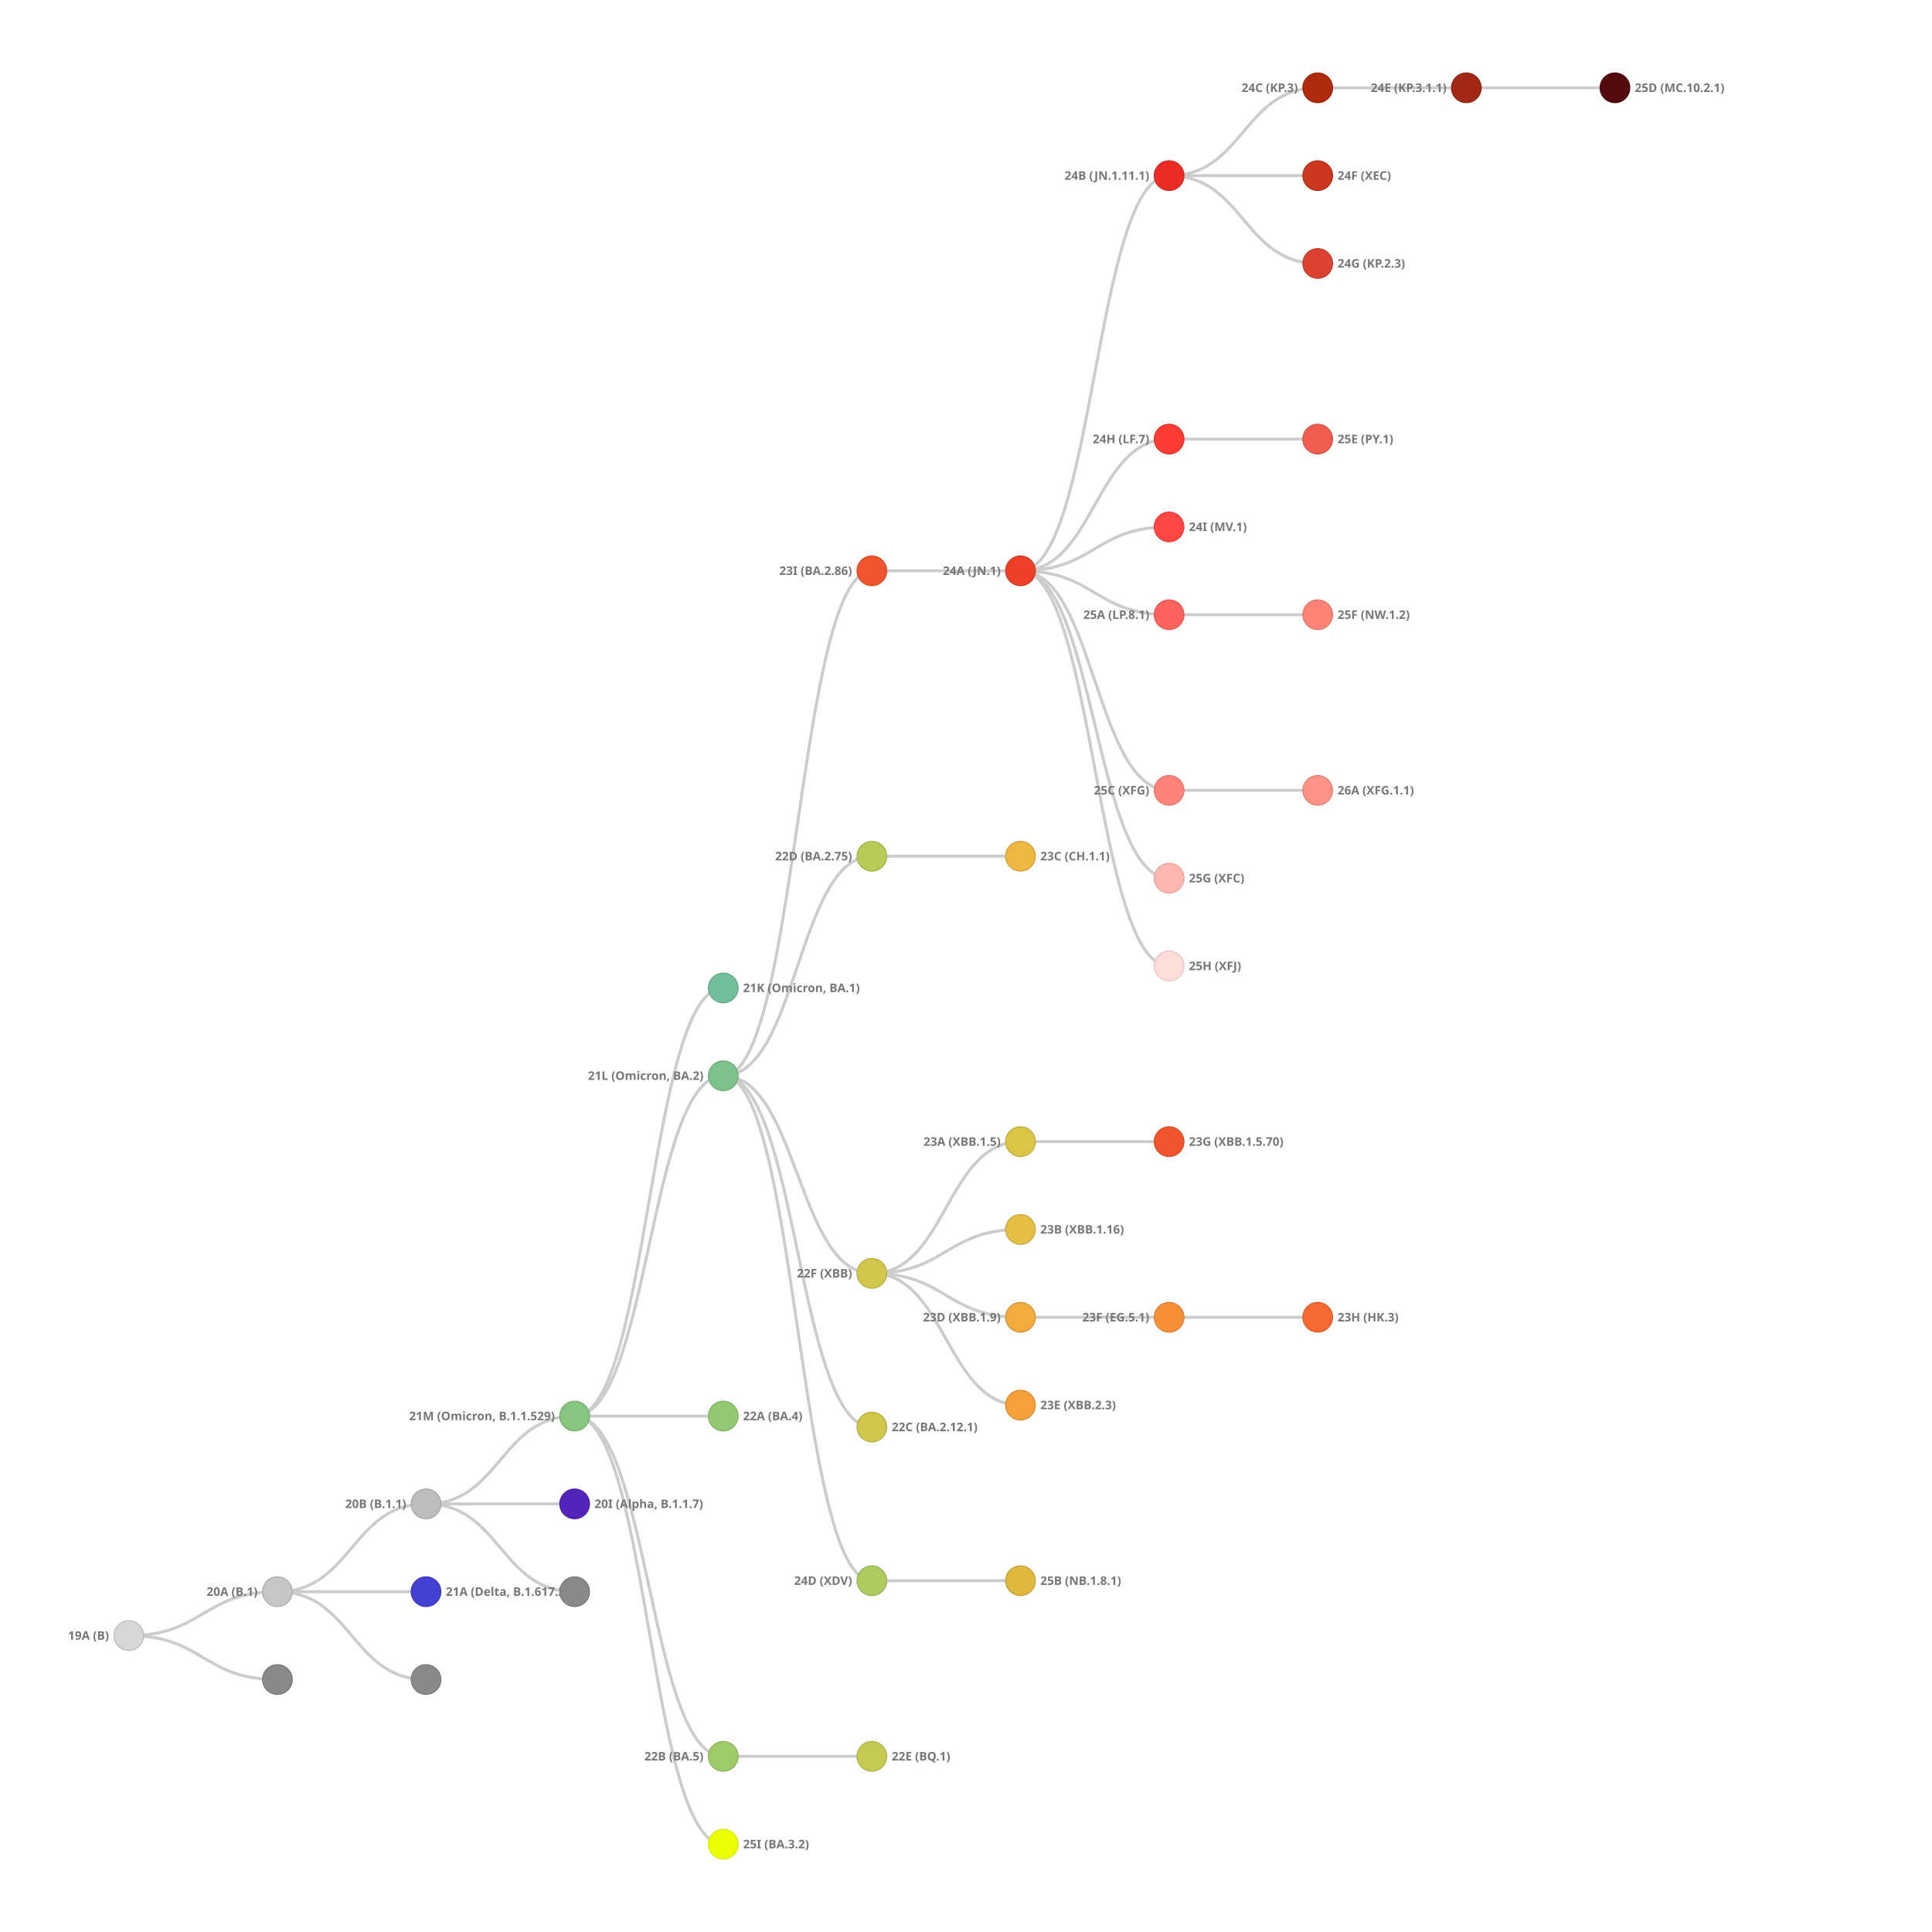
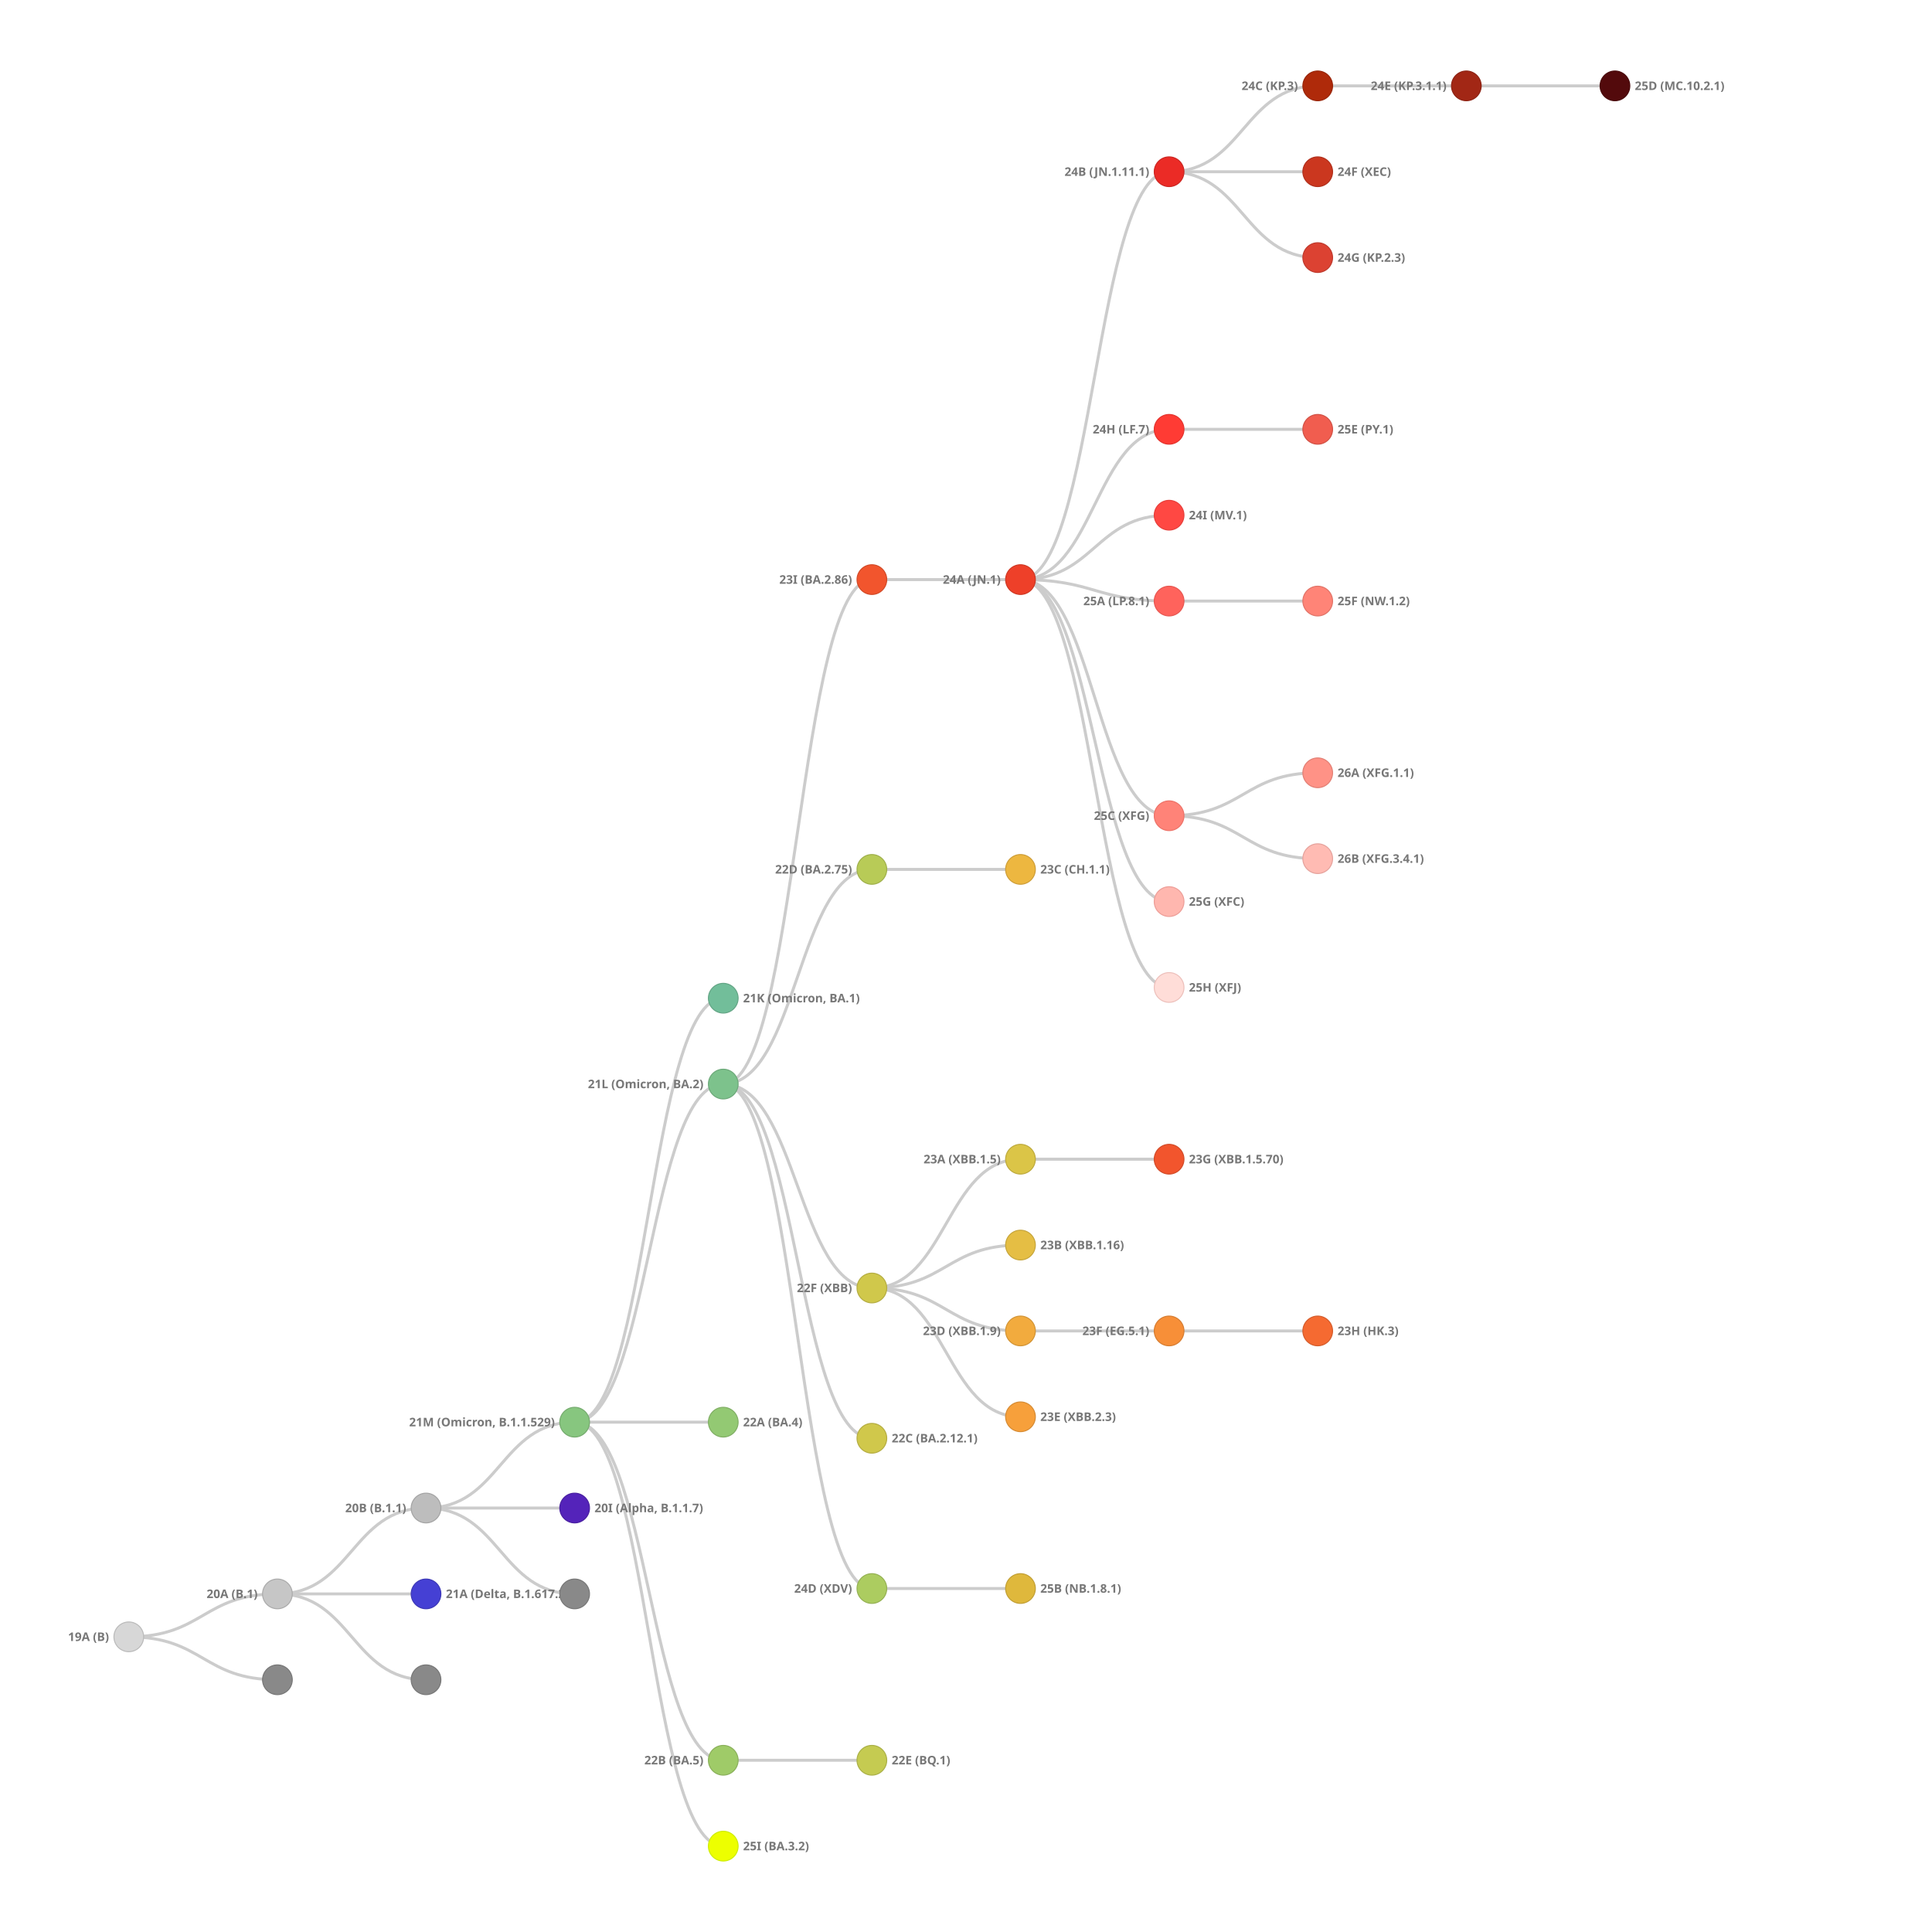
<svg xmlns="http://www.w3.org/2000/svg" class="d3-component" viewBox="-70 0 1830 1950" style="font-family: sans-serif; font-size: 1.25rem;" width="2000" height="2000">
-   <path fill="none" stroke="#ccc" stroke-width="3px" d="M 150 1606.534               C 75 1606.534,                 75 1650.852,                 0 1650.852" />
-   <path fill="none" stroke="#ccc" stroke-width="3px" d="M 150 1695.17               C 75 1695.17,                 75 1650.852,                 0 1650.852" />
-   <path fill="none" stroke="#ccc" stroke-width="3px" d="M 300 1517.898               C 225 1517.898,                 225 1606.534,                 150 1606.534" />
-   <path fill="none" stroke="#ccc" stroke-width="3px" d="M 300 1606.534               C 225 1606.534,                 225 1606.534,                 150 1606.534" />
-   <path fill="none" stroke="#ccc" stroke-width="3px" d="M 300 1695.17               C 225 1695.17,                 225 1606.534,                 150 1606.534" />
-   <path fill="none" stroke="#ccc" stroke-width="3px" d="M 450 1429.261               C 375 1429.261,                 375 1517.898,                 300 1517.898" />
-   <path fill="none" stroke="#ccc" stroke-width="3px" d="M 450 1517.898               C 375 1517.898,                 375 1517.898,                 300 1517.898" />
-   <path fill="none" stroke="#ccc" stroke-width="3px" d="M 450 1606.534               C 375 1606.534,                 375 1517.898,                 300 1517.898" />
-   <path fill="none" stroke="#ccc" stroke-width="3px" d="M 600 997.159               C 525 997.159,                 525 1429.261,                 450 1429.261" />
-   <path fill="none" stroke="#ccc" stroke-width="3px" d="M 600 1085.795               C 525 1085.795,                 525 1429.261,                 450 1429.261" />
-   <path fill="none" stroke="#ccc" stroke-width="3px" d="M 600 1429.261               C 525 1429.261,                 525 1429.261,                 450 1429.261" />
-   <path fill="none" stroke="#ccc" stroke-width="3px" d="M 600 1772.727               C 525 1772.727,                 525 1429.261,                 450 1429.261" />
-   <path fill="none" stroke="#ccc" stroke-width="3px" d="M 600 1861.364               C 525 1861.364,                 525 1429.261,                 450 1429.261" />
-   <path fill="none" stroke="#ccc" stroke-width="3px" d="M 750 576.136               C 675 576.136,                 675 1085.795,                 600 1085.795" />
-   <path fill="none" stroke="#ccc" stroke-width="3px" d="M 750 864.205               C 675 864.205,                 675 1085.795,                 600 1085.795" />
-   <path fill="none" stroke="#ccc" stroke-width="3px" d="M 750 1285.227               C 675 1285.227,                 675 1085.795,                 600 1085.795" />
-   <path fill="none" stroke="#ccc" stroke-width="3px" d="M 750 1440.341               C 675 1440.341,                 675 1085.795,                 600 1085.795" />
-   <path fill="none" stroke="#ccc" stroke-width="3px" d="M 750 1595.455               C 675 1595.455,                 675 1085.795,                 600 1085.795" />
-   <path fill="none" stroke="#ccc" stroke-width="3px" d="M 750 1772.727               C 675 1772.727,                 675 1772.727,                 600 1772.727" />
-   <path fill="none" stroke="#ccc" stroke-width="3px" d="M 900 576.136               C 825 576.136,                 825 576.136,                 750 576.136" />
-   <path fill="none" stroke="#ccc" stroke-width="3px" d="M 900 864.205               C 825 864.205,                 825 864.205,                 750 864.205" />
-   <path fill="none" stroke="#ccc" stroke-width="3px" d="M 900 1152.273               C 825 1152.273,                 825 1285.227,                 750 1285.227" />
-   <path fill="none" stroke="#ccc" stroke-width="3px" d="M 900 1240.909               C 825 1240.909,                 825 1285.227,                 750 1285.227" />
-   <path fill="none" stroke="#ccc" stroke-width="3px" d="M 900 1329.545               C 825 1329.545,                 825 1285.227,                 750 1285.227" />
-   <path fill="none" stroke="#ccc" stroke-width="3px" d="M 900 1418.182               C 825 1418.182,                 825 1285.227,                 750 1285.227" />
-   <path fill="none" stroke="#ccc" stroke-width="3px" d="M 900 1595.455               C 825 1595.455,                 825 1595.455,                 750 1595.455" />
-   <path fill="none" stroke="#ccc" stroke-width="3px" d="M 1050 177.273               C 975 177.273,                 975 576.136,                 900 576.136" />
-   <path fill="none" stroke="#ccc" stroke-width="3px" d="M 1050 443.182               C 975 443.182,                 975 576.136,                 900 576.136" />
-   <path fill="none" stroke="#ccc" stroke-width="3px" d="M 1050 531.818               C 975 531.818,                 975 576.136,                 900 576.136" />
-   <path fill="none" stroke="#ccc" stroke-width="3px" d="M 1050 620.455               C 975 620.455,                 975 576.136,                 900 576.136" />
-   <path fill="none" stroke="#ccc" stroke-width="3px" d="M 1050 797.727               C 975 797.727,                 975 576.136,                 900 576.136" />
-   <path fill="none" stroke="#ccc" stroke-width="3px" d="M 1050 886.364               C 975 886.364,                 975 576.136,                 900 576.136" />
-   <path fill="none" stroke="#ccc" stroke-width="3px" d="M 1050 975               C 975 975,                 975 576.136,                 900 576.136" />
-   <path fill="none" stroke="#ccc" stroke-width="3px" d="M 1050 1152.273               C 975 1152.273,                 975 1152.273,                 900 1152.273" />
-   <path fill="none" stroke="#ccc" stroke-width="3px" d="M 1050 1329.545               C 975 1329.545,                 975 1329.545,                 900 1329.545" />
-   <path fill="none" stroke="#ccc" stroke-width="3px" d="M 1200 88.636               C 1125 88.636,                 1125 177.273,                 1050 177.273" />
-   <path fill="none" stroke="#ccc" stroke-width="3px" d="M 1200 177.273               C 1125 177.273,                 1125 177.273,                 1050 177.273" />
-   <path fill="none" stroke="#ccc" stroke-width="3px" d="M 1200 265.909               C 1125 265.909,                 1125 177.273,                 1050 177.273" />
-   <path fill="none" stroke="#ccc" stroke-width="3px" d="M 1200 443.182               C 1125 443.182,                 1125 443.182,                 1050 443.182" />
-   <path fill="none" stroke="#ccc" stroke-width="3px" d="M 1200 620.455               C 1125 620.455,                 1125 620.455,                 1050 620.455" />
-   <path fill="none" stroke="#ccc" stroke-width="3px" d="M 1200 797.727               C 1125 797.727,                 1125 797.727,                 1050 797.727" />
-   <path fill="none" stroke="#ccc" stroke-width="3px" d="M 1200 1329.545               C 1125 1329.545,                 1125 1329.545,                 1050 1329.545" />
-   <path fill="none" stroke="#ccc" stroke-width="3px" d="M 1350 88.636               C 1275 88.636,                 1275 88.636,                 1200 88.636" />
-   <path fill="none" stroke="#ccc" stroke-width="3px" d="M 1500 88.636               C 1425 88.636,                 1425 88.636,                 1350 88.636" />
+   <path fill="none" stroke="#ccc" stroke-width="3px" d="M 150 1608.75               C 75 1608.75,                 75 1652.083,                 0 1652.083" />
+   <path fill="none" stroke="#ccc" stroke-width="3px" d="M 150 1695.417               C 75 1695.417,                 75 1652.083,                 0 1652.083" />
+   <path fill="none" stroke="#ccc" stroke-width="3px" d="M 300 1522.083               C 225 1522.083,                 225 1608.75,                 150 1608.75" />
+   <path fill="none" stroke="#ccc" stroke-width="3px" d="M 300 1608.75               C 225 1608.75,                 225 1608.75,                 150 1608.75" />
+   <path fill="none" stroke="#ccc" stroke-width="3px" d="M 300 1695.417               C 225 1695.417,                 225 1608.75,                 150 1608.75" />
+   <path fill="none" stroke="#ccc" stroke-width="3px" d="M 450 1435.417               C 375 1435.417,                 375 1522.083,                 300 1522.083" />
+   <path fill="none" stroke="#ccc" stroke-width="3px" d="M 450 1522.083               C 375 1522.083,                 375 1522.083,                 300 1522.083" />
+   <path fill="none" stroke="#ccc" stroke-width="3px" d="M 450 1608.75               C 375 1608.75,                 375 1522.083,                 300 1522.083" />
+   <path fill="none" stroke="#ccc" stroke-width="3px" d="M 600 1007.5               C 525 1007.5,                 525 1435.417,                 450 1435.417" />
+   <path fill="none" stroke="#ccc" stroke-width="3px" d="M 600 1094.167               C 525 1094.167,                 525 1435.417,                 450 1435.417" />
+   <path fill="none" stroke="#ccc" stroke-width="3px" d="M 600 1435.417               C 525 1435.417,                 525 1435.417,                 450 1435.417" />
+   <path fill="none" stroke="#ccc" stroke-width="3px" d="M 600 1776.667               C 525 1776.667,                 525 1435.417,                 450 1435.417" />
+   <path fill="none" stroke="#ccc" stroke-width="3px" d="M 600 1863.333               C 525 1863.333,                 525 1435.417,                 450 1435.417" />
+   <path fill="none" stroke="#ccc" stroke-width="3px" d="M 750 585               C 675 585,                 675 1094.167,                 600 1094.167" />
+   <path fill="none" stroke="#ccc" stroke-width="3px" d="M 750 877.5               C 675 877.5,                 675 1094.167,                 600 1094.167" />
+   <path fill="none" stroke="#ccc" stroke-width="3px" d="M 750 1300               C 675 1300,                 675 1094.167,                 600 1094.167" />
+   <path fill="none" stroke="#ccc" stroke-width="3px" d="M 750 1451.667               C 675 1451.667,                 675 1094.167,                 600 1094.167" />
+   <path fill="none" stroke="#ccc" stroke-width="3px" d="M 750 1603.333               C 675 1603.333,                 675 1094.167,                 600 1094.167" />
+   <path fill="none" stroke="#ccc" stroke-width="3px" d="M 750 1776.667               C 675 1776.667,                 675 1776.667,                 600 1776.667" />
+   <path fill="none" stroke="#ccc" stroke-width="3px" d="M 900 585               C 825 585,                 825 585,                 750 585" />
+   <path fill="none" stroke="#ccc" stroke-width="3px" d="M 900 877.5               C 825 877.5,                 825 877.5,                 750 877.5" />
+   <path fill="none" stroke="#ccc" stroke-width="3px" d="M 900 1170               C 825 1170,                 825 1300,                 750 1300" />
+   <path fill="none" stroke="#ccc" stroke-width="3px" d="M 900 1256.667               C 825 1256.667,                 825 1300,                 750 1300" />
+   <path fill="none" stroke="#ccc" stroke-width="3px" d="M 900 1343.333               C 825 1343.333,                 825 1300,                 750 1300" />
+   <path fill="none" stroke="#ccc" stroke-width="3px" d="M 900 1430               C 825 1430,                 825 1300,                 750 1300" />
+   <path fill="none" stroke="#ccc" stroke-width="3px" d="M 900 1603.333               C 825 1603.333,                 825 1603.333,                 750 1603.333" />
+   <path fill="none" stroke="#ccc" stroke-width="3px" d="M 1050 173.333               C 975 173.333,                 975 585,                 900 585" />
+   <path fill="none" stroke="#ccc" stroke-width="3px" d="M 1050 433.333               C 975 433.333,                 975 585,                 900 585" />
+   <path fill="none" stroke="#ccc" stroke-width="3px" d="M 1050 520               C 975 520,                 975 585,                 900 585" />
+   <path fill="none" stroke="#ccc" stroke-width="3px" d="M 1050 606.667               C 975 606.667,                 975 585,                 900 585" />
+   <path fill="none" stroke="#ccc" stroke-width="3px" d="M 1050 823.333               C 975 823.333,                 975 585,                 900 585" />
+   <path fill="none" stroke="#ccc" stroke-width="3px" d="M 1050 910               C 975 910,                 975 585,                 900 585" />
+   <path fill="none" stroke="#ccc" stroke-width="3px" d="M 1050 996.667               C 975 996.667,                 975 585,                 900 585" />
+   <path fill="none" stroke="#ccc" stroke-width="3px" d="M 1050 1170               C 975 1170,                 975 1170,                 900 1170" />
+   <path fill="none" stroke="#ccc" stroke-width="3px" d="M 1050 1343.333               C 975 1343.333,                 975 1343.333,                 900 1343.333" />
+   <path fill="none" stroke="#ccc" stroke-width="3px" d="M 1200 86.667               C 1125 86.667,                 1125 173.333,                 1050 173.333" />
+   <path fill="none" stroke="#ccc" stroke-width="3px" d="M 1200 173.333               C 1125 173.333,                 1125 173.333,                 1050 173.333" />
+   <path fill="none" stroke="#ccc" stroke-width="3px" d="M 1200 260               C 1125 260,                 1125 173.333,                 1050 173.333" />
+   <path fill="none" stroke="#ccc" stroke-width="3px" d="M 1200 433.333               C 1125 433.333,                 1125 433.333,                 1050 433.333" />
+   <path fill="none" stroke="#ccc" stroke-width="3px" d="M 1200 606.667               C 1125 606.667,                 1125 606.667,                 1050 606.667" />
+   <path fill="none" stroke="#ccc" stroke-width="3px" d="M 1200 780               C 1125 780,                 1125 823.333,                 1050 823.333" />
+   <path fill="none" stroke="#ccc" stroke-width="3px" d="M 1200 866.667               C 1125 866.667,                 1125 823.333,                 1050 823.333" />
+   <path fill="none" stroke="#ccc" stroke-width="3px" d="M 1200 1343.333               C 1125 1343.333,                 1125 1343.333,                 1050 1343.333" />
+   <path fill="none" stroke="#ccc" stroke-width="3px" d="M 1350 86.667               C 1275 86.667,                 1275 86.667,                 1200 86.667" />
+   <path fill="none" stroke="#ccc" stroke-width="3px" d="M 1500 86.667               C 1425 86.667,                 1425 86.667,                 1350 86.667" />
  <g transform="translate(50,50)" />
-   <g class="node" transform="translate(0, 1650.852)">
+   <g class="node" transform="translate(0, 1652.083)">
    <circle class="node" r="15" cursor="pointer" style="fill: rgb(215, 215, 215); stroke: rgb(186, 186, 186);" />
    <text dy=".35em" x="-20" text-anchor="end" fill="#777" font-weight="700">19A (B)</text>
  </g>
-   <g class="node" transform="translate(150, 1606.534)">
+   <g class="node" transform="translate(150, 1608.75)">
    <circle class="node" r="15" cursor="pointer" style="fill: rgb(198, 198, 198); stroke: rgb(171, 171, 171);" />
    <text dy=".35em" x="-20" text-anchor="end" fill="#777" font-weight="700">20A (B.1)</text>
  </g>
-   <g class="node" transform="translate(150, 1695.17)">
+   <g class="node" transform="translate(150, 1695.417)">
    <circle class="node" r="15" cursor="pointer" style="fill: rgb(137, 137, 137); stroke: rgb(119, 119, 119);" />
    <text dy=".35em" x="20" text-anchor="start" fill="#777" font-weight="700" />
  </g>
-   <g class="node" transform="translate(300, 1517.898)">
+   <g class="node" transform="translate(300, 1522.083)">
    <circle class="node" r="15" cursor="pointer" style="fill: rgb(189, 189, 189); stroke: rgb(164, 164, 164);" />
    <text dy=".35em" x="-20" text-anchor="end" fill="#777" font-weight="700">20B (B.1.1)</text>
  </g>
-   <g class="node" transform="translate(300, 1606.534)">
+   <g class="node" transform="translate(300, 1608.75)">
    <circle class="node" r="15" cursor="pointer" style="fill: rgb(69, 64, 212); stroke: rgb(60, 56, 183);" />
    <text dy=".35em" x="20" text-anchor="start" fill="#777" font-weight="700">21A (Delta, B.1.617.2)</text>
  </g>
-   <g class="node" transform="translate(300, 1695.17)">
+   <g class="node" transform="translate(300, 1695.417)">
    <circle class="node" r="15" cursor="pointer" style="fill: rgb(137, 137, 137); stroke: rgb(119, 119, 119);" />
    <text dy=".35em" x="20" text-anchor="start" fill="#777" font-weight="700" />
  </g>
-   <g class="node" transform="translate(450, 1429.261)">
+   <g class="node" transform="translate(450, 1435.417)">
    <circle class="node" r="15" cursor="pointer" style="fill: rgb(135, 198, 127); stroke: rgb(117, 171, 110);" />
    <text dy=".35em" x="-20" text-anchor="end" fill="#777" font-weight="700">21M (Omicron, B.1.1.529)</text>
  </g>
-   <g class="node" transform="translate(450, 1517.898)">
+   <g class="node" transform="translate(450, 1522.083)">
    <circle class="node" r="15" cursor="pointer" style="fill: rgb(84, 35, 186); stroke: rgb(73, 31, 161);" />
    <text dy=".35em" x="20" text-anchor="start" fill="#777" font-weight="700">20I (Alpha, B.1.1.7)</text>
  </g>
-   <g class="node" transform="translate(450, 1606.534)">
+   <g class="node" transform="translate(450, 1608.75)">
    <circle class="node" r="15" cursor="pointer" style="fill: rgb(137, 137, 137); stroke: rgb(119, 119, 119);" />
    <text dy=".35em" x="20" text-anchor="start" fill="#777" font-weight="700" />
  </g>
-   <g class="node" transform="translate(600, 997.1591)">
+   <g class="node" transform="translate(600, 1007.5)">
    <circle class="node" r="15" cursor="pointer" style="fill: rgb(114, 190, 154); stroke: rgb(99, 165, 133);" />
    <text dy=".35em" x="20" text-anchor="start" fill="#777" font-weight="700">21K (Omicron, BA.1)</text>
  </g>
-   <g class="node" transform="translate(600, 1085.795)">
+   <g class="node" transform="translate(600, 1094.167)">
    <circle class="node" r="15" cursor="pointer" style="fill: rgb(125, 194, 140); stroke: rgb(108, 169, 121);" />
    <text dy=".35em" x="-20" text-anchor="end" fill="#777" font-weight="700">21L (Omicron, BA.2)</text>
  </g>
-   <g class="node" transform="translate(600, 1429.261)">
+   <g class="node" transform="translate(600, 1435.417)">
    <circle class="node" r="15" cursor="pointer" style="fill: rgb(147, 201, 115); stroke: rgb(128, 174, 100);" />
    <text dy=".35em" x="20" text-anchor="start" fill="#777" font-weight="700">22A (BA.4)</text>
  </g>
-   <g class="node" transform="translate(600, 1772.727)">
+   <g class="node" transform="translate(600, 1776.667)">
    <circle class="node" r="15" cursor="pointer" style="fill: rgb(159, 203, 104); stroke: rgb(138, 176, 90);" />
    <text dy=".35em" x="-20" text-anchor="end" fill="#777" font-weight="700">22B (BA.5)</text>
  </g>
-   <g class="node" transform="translate(600, 1861.364)">
+   <g class="node" transform="translate(600, 1863.333)">
    <circle class="node" r="15" cursor="pointer" style="fill: rgb(237, 255, 0); stroke: rgb(206, 237, 0);" />
    <text dy=".35em" x="20" text-anchor="start" fill="#777" font-weight="700">25I (BA.3.2)</text>
  </g>
-   <g class="node" transform="translate(750, 576.1364)">
+   <g class="node" transform="translate(750, 585)">
    <circle class="node" r="15" cursor="pointer" style="fill: rgb(242, 85, 45); stroke: rgb(210, 74, 39);" />
    <text dy=".35em" x="-20" text-anchor="end" fill="#777" font-weight="700">23I (BA.2.86)</text>
  </g>
-   <g class="node" transform="translate(750, 864.2045)">
+   <g class="node" transform="translate(750, 877.5)">
    <circle class="node" r="15" cursor="pointer" style="fill: rgb(184, 203, 87); stroke: rgb(159, 176, 75);" />
    <text dy=".35em" x="-20" text-anchor="end" fill="#777" font-weight="700">22D (BA.2.75)</text>
  </g>
-   <g class="node" transform="translate(750, 1285.227)">
+   <g class="node" transform="translate(750, 1300)">
    <circle class="node" r="15" cursor="pointer" style="fill: rgb(208, 200, 75); stroke: rgb(181, 173, 65);" />
    <text dy=".35em" x="-20" text-anchor="end" fill="#777" font-weight="700">22F (XBB)</text>
  </g>
-   <g class="node" transform="translate(750, 1440.341)">
+   <g class="node" transform="translate(750, 1451.667)">
    <circle class="node" r="15" cursor="pointer" style="fill: rgb(208, 200, 75); stroke: rgb(181, 173, 65);" />
    <text dy=".35em" x="20" text-anchor="start" fill="#777" font-weight="700">22C (BA.2.12.1)</text>
  </g>
-   <g class="node" transform="translate(750, 1595.455)">
+   <g class="node" transform="translate(750, 1603.333)">
    <circle class="node" r="15" cursor="pointer" style="fill: rgb(172, 204, 96); stroke: rgb(149, 177, 83);" />
    <text dy=".35em" x="-20" text-anchor="end" fill="#777" font-weight="700">24D (XDV)</text>
  </g>
-   <g class="node" transform="translate(750, 1772.727)">
+   <g class="node" transform="translate(750, 1776.667)">
    <circle class="node" r="15" cursor="pointer" style="fill: rgb(197, 203, 81); stroke: rgb(170, 176, 70);" />
    <text dy=".35em" x="20" text-anchor="start" fill="#777" font-weight="700">22E (BQ.1)</text>
  </g>
-   <g class="node" transform="translate(900, 576.1364)">
+   <g class="node" transform="translate(900, 585)">
    <circle class="node" r="15" cursor="pointer" style="fill: rgb(238, 64, 41); stroke: rgb(207, 56, 35);" />
    <text dy=".35em" x="-20" text-anchor="end" fill="#777" font-weight="700">24A (JN.1)</text>
  </g>
-   <g class="node" transform="translate(900, 864.2045)">
+   <g class="node" transform="translate(900, 877.5)">
    <circle class="node" r="15" cursor="pointer" style="fill: rgb(237, 183, 64); stroke: rgb(206, 158, 56);" />
    <text dy=".35em" x="20" text-anchor="start" fill="#777" font-weight="700">23C (CH.1.1)</text>
  </g>
-   <g class="node" transform="translate(900, 1152.273)">
+   <g class="node" transform="translate(900, 1170)">
    <circle class="node" r="15" cursor="pointer" style="fill: rgb(219, 197, 71); stroke: rgb(190, 170, 61);" />
    <text dy=".35em" x="-20" text-anchor="end" fill="#777" font-weight="700">23A (XBB.1.5)</text>
  </g>
-   <g class="node" transform="translate(900, 1240.909)">
+   <g class="node" transform="translate(900, 1256.667)">
    <circle class="node" r="15" cursor="pointer" style="fill: rgb(229, 190, 68); stroke: rgb(198, 165, 59);" />
    <text dy=".35em" x="20" text-anchor="start" fill="#777" font-weight="700">23B (XBB.1.16)</text>
  </g>
-   <g class="node" transform="translate(900, 1329.545)">
+   <g class="node" transform="translate(900, 1343.333)">
    <circle class="node" r="15" cursor="pointer" style="fill: rgb(242, 171, 62); stroke: rgb(210, 148, 54);" />
    <text dy=".35em" x="-20" text-anchor="end" fill="#777" font-weight="700">23D (XBB.1.9)</text>
  </g>
-   <g class="node" transform="translate(900, 1418.182)">
+   <g class="node" transform="translate(900, 1430)">
    <circle class="node" r="15" cursor="pointer" style="fill: rgb(247, 160, 59); stroke: rgb(214, 139, 51);" />
    <text dy=".35em" x="20" text-anchor="start" fill="#777" font-weight="700">23E (XBB.2.3)</text>
  </g>
-   <g class="node" transform="translate(900, 1595.455)">
+   <g class="node" transform="translate(900, 1603.333)">
    <circle class="node" r="15" cursor="pointer" style="fill: rgb(223, 184, 60); stroke: rgb(194, 159, 52);" />
    <text dy=".35em" x="20" text-anchor="start" fill="#777" font-weight="700">25B (NB.1.8.1)</text>
  </g>
-   <g class="node" transform="translate(1050, 177.2727)">
+   <g class="node" transform="translate(1050, 173.3333)">
    <circle class="node" r="15" cursor="pointer" style="fill: rgb(235, 43, 38); stroke: rgb(204, 37, 33);" />
    <text dy=".35em" x="-20" text-anchor="end" fill="#777" font-weight="700">24B (JN.1.11.1)</text>
  </g>
-   <g class="node" transform="translate(1050, 443.1818)">
+   <g class="node" transform="translate(1050, 433.3333)">
    <circle class="node" r="15" cursor="pointer" style="fill: rgb(255, 59, 52); stroke: rgb(227, 51, 45);" />
    <text dy=".35em" x="-20" text-anchor="end" fill="#777" font-weight="700">24H (LF.7)</text>
  </g>
-   <g class="node" transform="translate(1050, 531.8182)">
+   <g class="node" transform="translate(1050, 520)">
    <circle class="node" r="15" cursor="pointer" style="fill: rgb(255, 72, 67); stroke: rgb(231, 62, 58);" />
    <text dy=".35em" x="20" text-anchor="start" fill="#777" font-weight="700">24I (MV.1)</text>
  </g>
-   <g class="node" transform="translate(1050, 620.4545)">
+   <g class="node" transform="translate(1050, 606.6667)">
    <circle class="node" r="15" cursor="pointer" style="fill: rgb(255, 99, 92); stroke: rgb(231, 86, 80);" />
    <text dy=".35em" x="-20" text-anchor="end" fill="#777" font-weight="700">25A (LP.8.1)</text>
  </g>
-   <g class="node" transform="translate(1050, 797.7273)">
+   <g class="node" transform="translate(1050, 823.3333)">
    <circle class="node" r="15" cursor="pointer" style="fill: rgb(255, 131, 120); stroke: rgb(237, 114, 104);" />
    <text dy=".35em" x="-20" text-anchor="end" fill="#777" font-weight="700">25C (XFG)</text>
  </g>
-   <g class="node" transform="translate(1050, 886.3636)">
+   <g class="node" transform="translate(1050, 910)">
    <circle class="node" r="15" cursor="pointer" style="fill: rgb(255, 183, 175); stroke: rgb(237, 158, 152);" />
    <text dy=".35em" x="20" text-anchor="start" fill="#777" font-weight="700">25G (XFC)</text>
  </g>
-   <g class="node" transform="translate(1050, 975)">
+   <g class="node" transform="translate(1050, 996.6667)">
    <circle class="node" r="15" cursor="pointer" style="fill: rgb(255, 221, 216); stroke: rgb(237, 192, 187);" />
    <text dy=".35em" x="20" text-anchor="start" fill="#777" font-weight="700">25H (XFJ)</text>
  </g>
-   <g class="node" transform="translate(1050, 1152.273)">
+   <g class="node" transform="translate(1050, 1170)">
    <circle class="node" r="15" cursor="pointer" style="fill: rgb(242, 85, 45); stroke: rgb(210, 74, 39);" />
    <text dy=".35em" x="20" text-anchor="start" fill="#777" font-weight="700">23G (XBB.1.5.70)</text>
  </g>
-   <g class="node" transform="translate(1050, 1329.545)">
+   <g class="node" transform="translate(1050, 1343.333)">
    <circle class="node" r="15" cursor="pointer" style="fill: rgb(247, 143, 56); stroke: rgb(214, 124, 48);" />
    <text dy=".35em" x="-20" text-anchor="end" fill="#777" font-weight="700">23F (EG.5.1)</text>
  </g>
-   <g class="node" transform="translate(1200, 88.63636)">
+   <g class="node" transform="translate(1200, 86.66666)">
    <circle class="node" r="15" cursor="pointer" style="fill: rgb(175, 42, 10); stroke: rgb(152, 36, 8);" />
    <text dy=".35em" x="-20" text-anchor="end" fill="#777" font-weight="700">24C (KP.3)</text>
  </g>
-   <g class="node" transform="translate(1200, 177.2727)">
+   <g class="node" transform="translate(1200, 173.3333)">
    <circle class="node" r="15" cursor="pointer" style="fill: rgb(203, 55, 31); stroke: rgb(176, 47, 27);" />
    <text dy=".35em" x="20" text-anchor="start" fill="#777" font-weight="700">24F (XEC)</text>
  </g>
-   <g class="node" transform="translate(1200, 265.9091)">
+   <g class="node" transform="translate(1200, 260)">
    <circle class="node" r="15" cursor="pointer" style="fill: rgb(220, 66, 50); stroke: rgb(191, 57, 44);" />
    <text dy=".35em" x="20" text-anchor="start" fill="#777" font-weight="700">24G (KP.2.3)</text>
  </g>
-   <g class="node" transform="translate(1200, 443.1818)">
+   <g class="node" transform="translate(1200, 433.3333)">
    <circle class="node" r="15" cursor="pointer" style="fill: rgb(241, 93, 79); stroke: rgb(209, 81, 69);" />
    <text dy=".35em" x="20" text-anchor="start" fill="#777" font-weight="700">25E (PY.1)</text>
  </g>
-   <g class="node" transform="translate(1200, 620.4545)">
+   <g class="node" transform="translate(1200, 606.6667)">
    <circle class="node" r="15" cursor="pointer" style="fill: rgb(255, 132, 119); stroke: rgb(225, 115, 103);" />
    <text dy=".35em" x="20" text-anchor="start" fill="#777" font-weight="700">25F (NW.1.2)</text>
  </g>
-   <g class="node" transform="translate(1200, 797.7273)">
+   <g class="node" transform="translate(1200, 780)">
    <circle class="node" r="15" cursor="pointer" style="fill: rgb(255, 146, 134); stroke: rgb(226, 127, 116);" />
    <text dy=".35em" x="20" text-anchor="start" fill="#777" font-weight="700">26A (XFG.1.1)</text>
  </g>
-   <g class="node" transform="translate(1200, 1329.545)">
+   <g class="node" transform="translate(1200, 866.6667)">
+     <circle class="node" r="15" cursor="pointer" style="fill: rgb(255, 187, 179); stroke: rgb(229, 162, 156);" />
+     <text dy=".35em" x="20" text-anchor="start" fill="#777" font-weight="700">26B (XFG.3.4.1)</text>
+   </g>
+   <g class="node" transform="translate(1200, 1343.333)">
    <circle class="node" r="15" cursor="pointer" style="fill: rgb(245, 106, 49); stroke: rgb(212, 92, 43);" />
    <text dy=".35em" x="20" text-anchor="start" fill="#777" font-weight="700">23H (HK.3)</text>
  </g>
-   <g class="node" transform="translate(1350, 88.63636)">
+   <g class="node" transform="translate(1350, 86.66666)">
    <circle class="node" r="15" cursor="pointer" style="fill: rgb(162, 39, 21); stroke: rgb(141, 34, 19);" />
    <text dy=".35em" x="-20" text-anchor="end" fill="#777" font-weight="700">24E (KP.3.1.1)</text>
  </g>
-   <g class="node" transform="translate(1500, 88.63636)">
+   <g class="node" transform="translate(1500, 86.66666)">
    <circle class="node" r="15" cursor="pointer" style="fill: rgb(83, 10, 12); stroke: rgb(72, 8, 10);" />
    <text dy=".35em" x="20" text-anchor="start" fill="#777" font-weight="700">25D (MC.10.2.1)</text>
  </g>
</svg>
